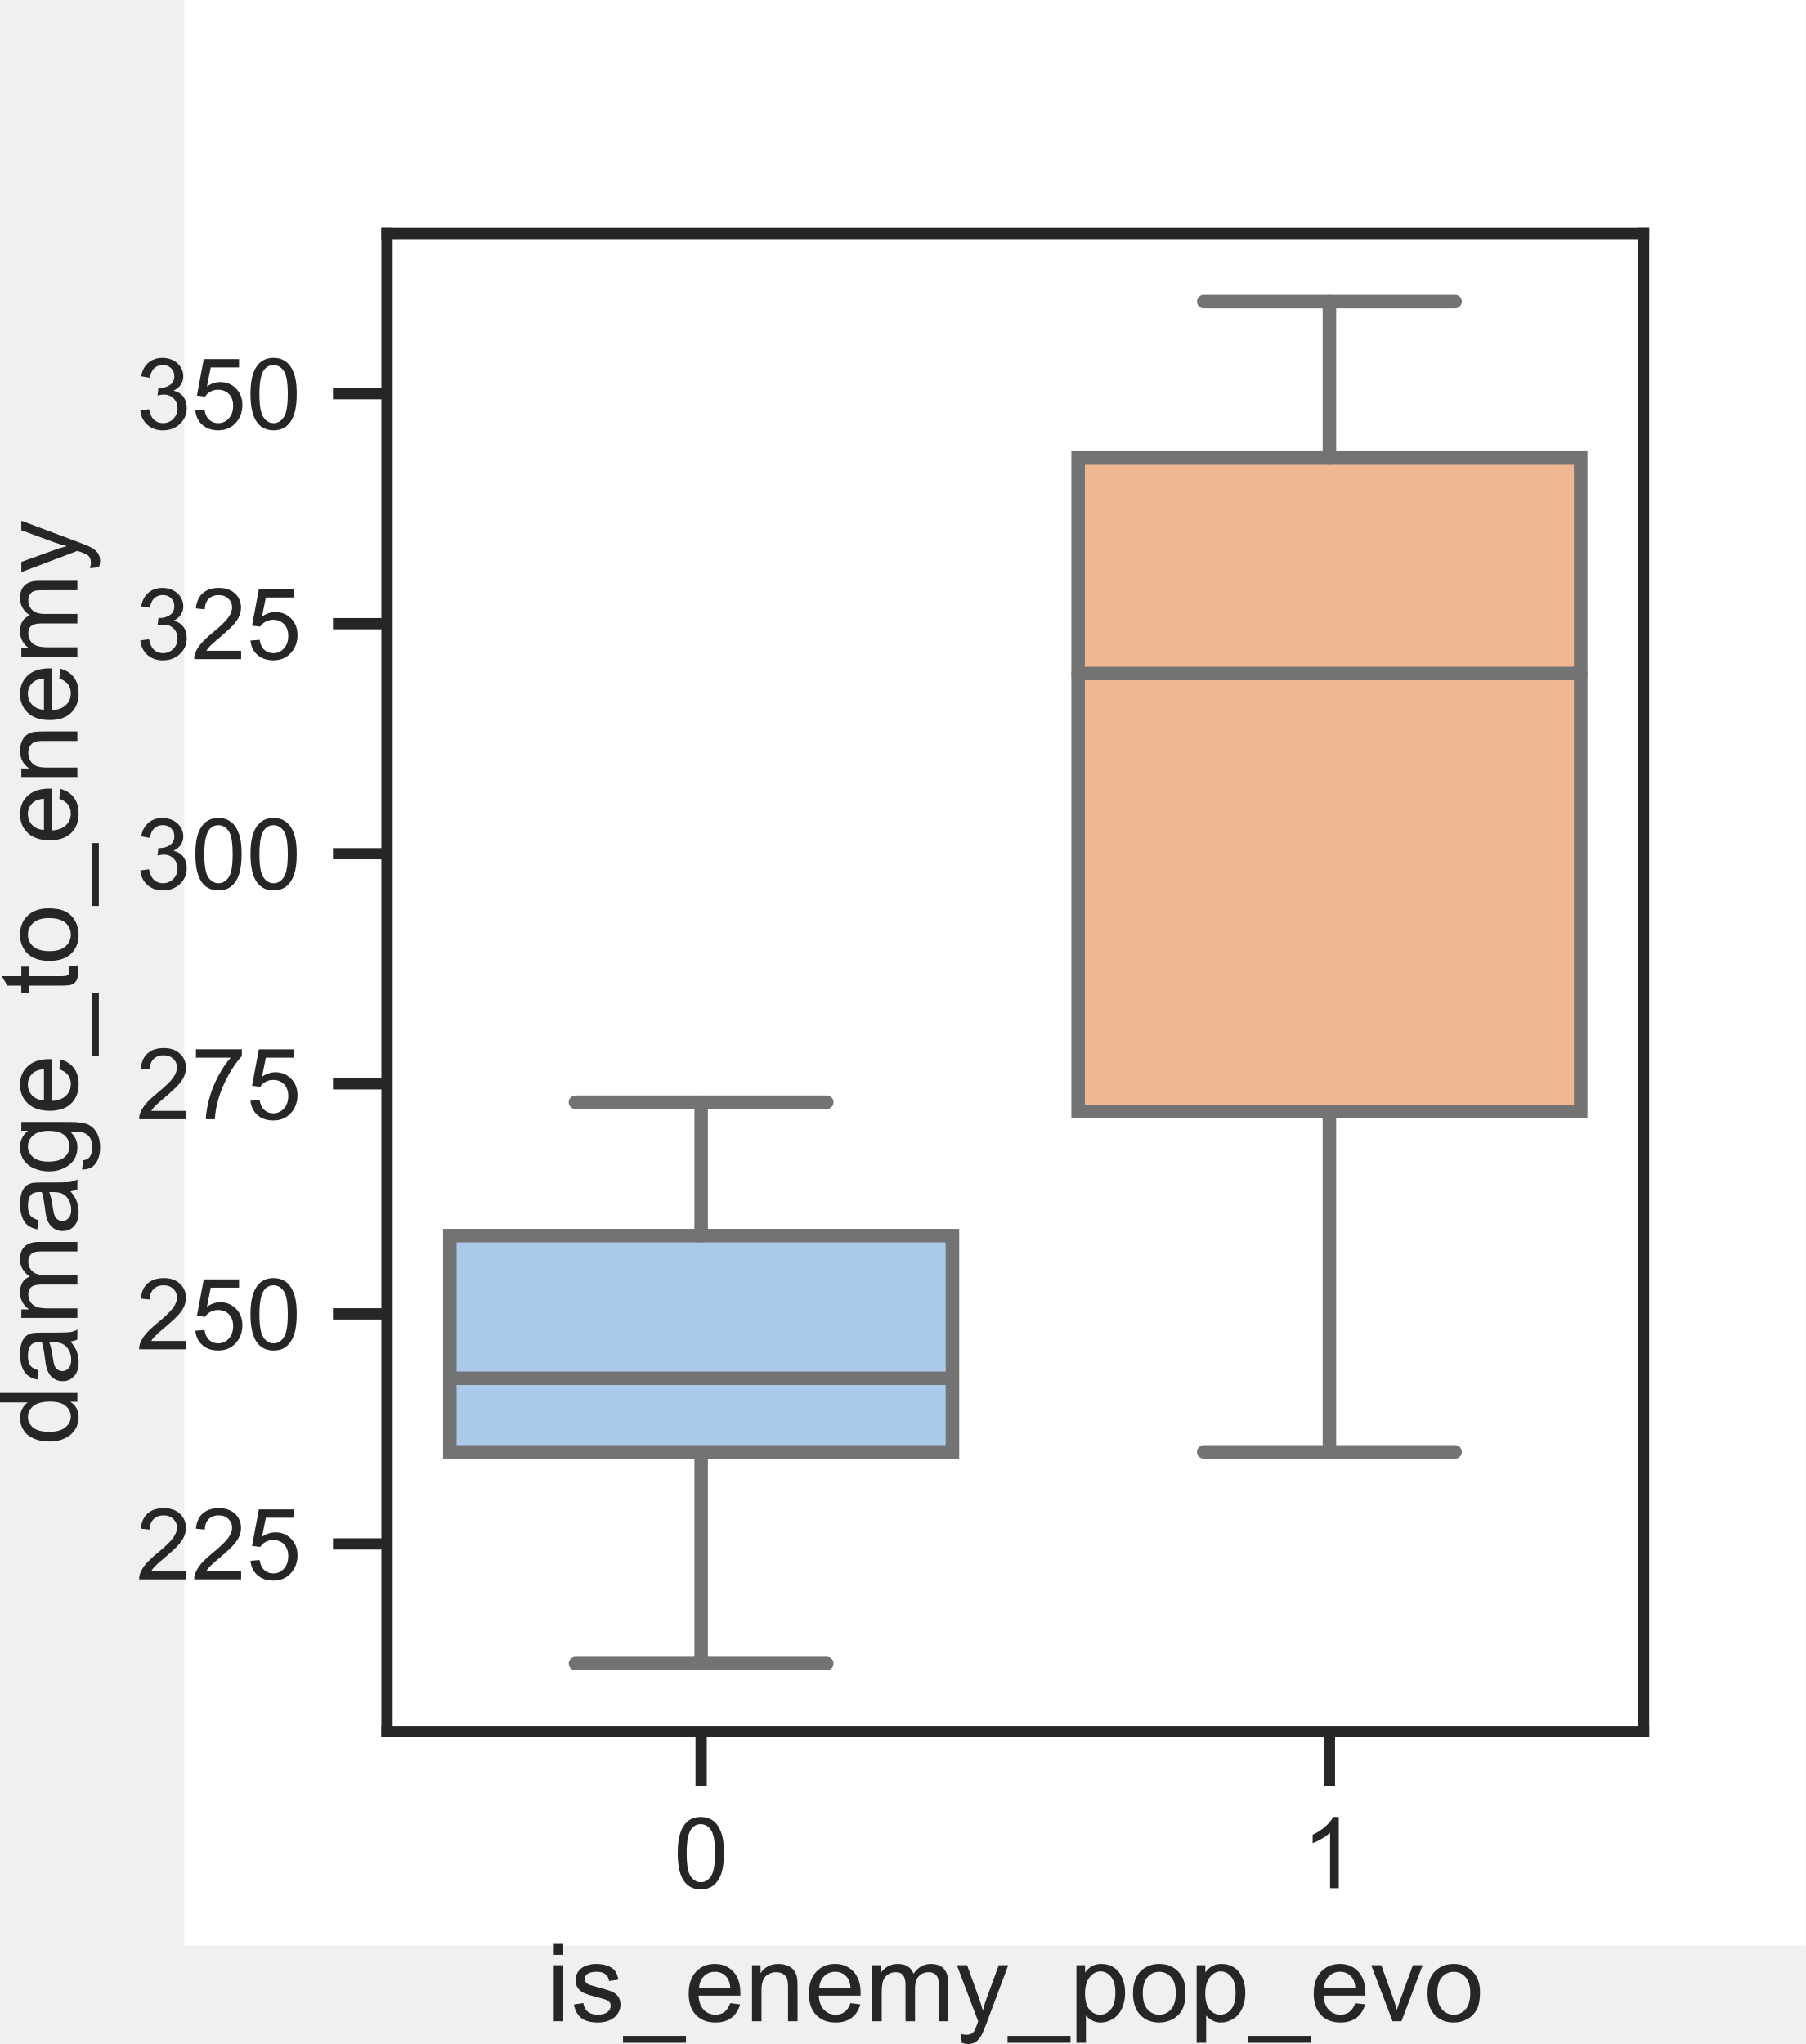
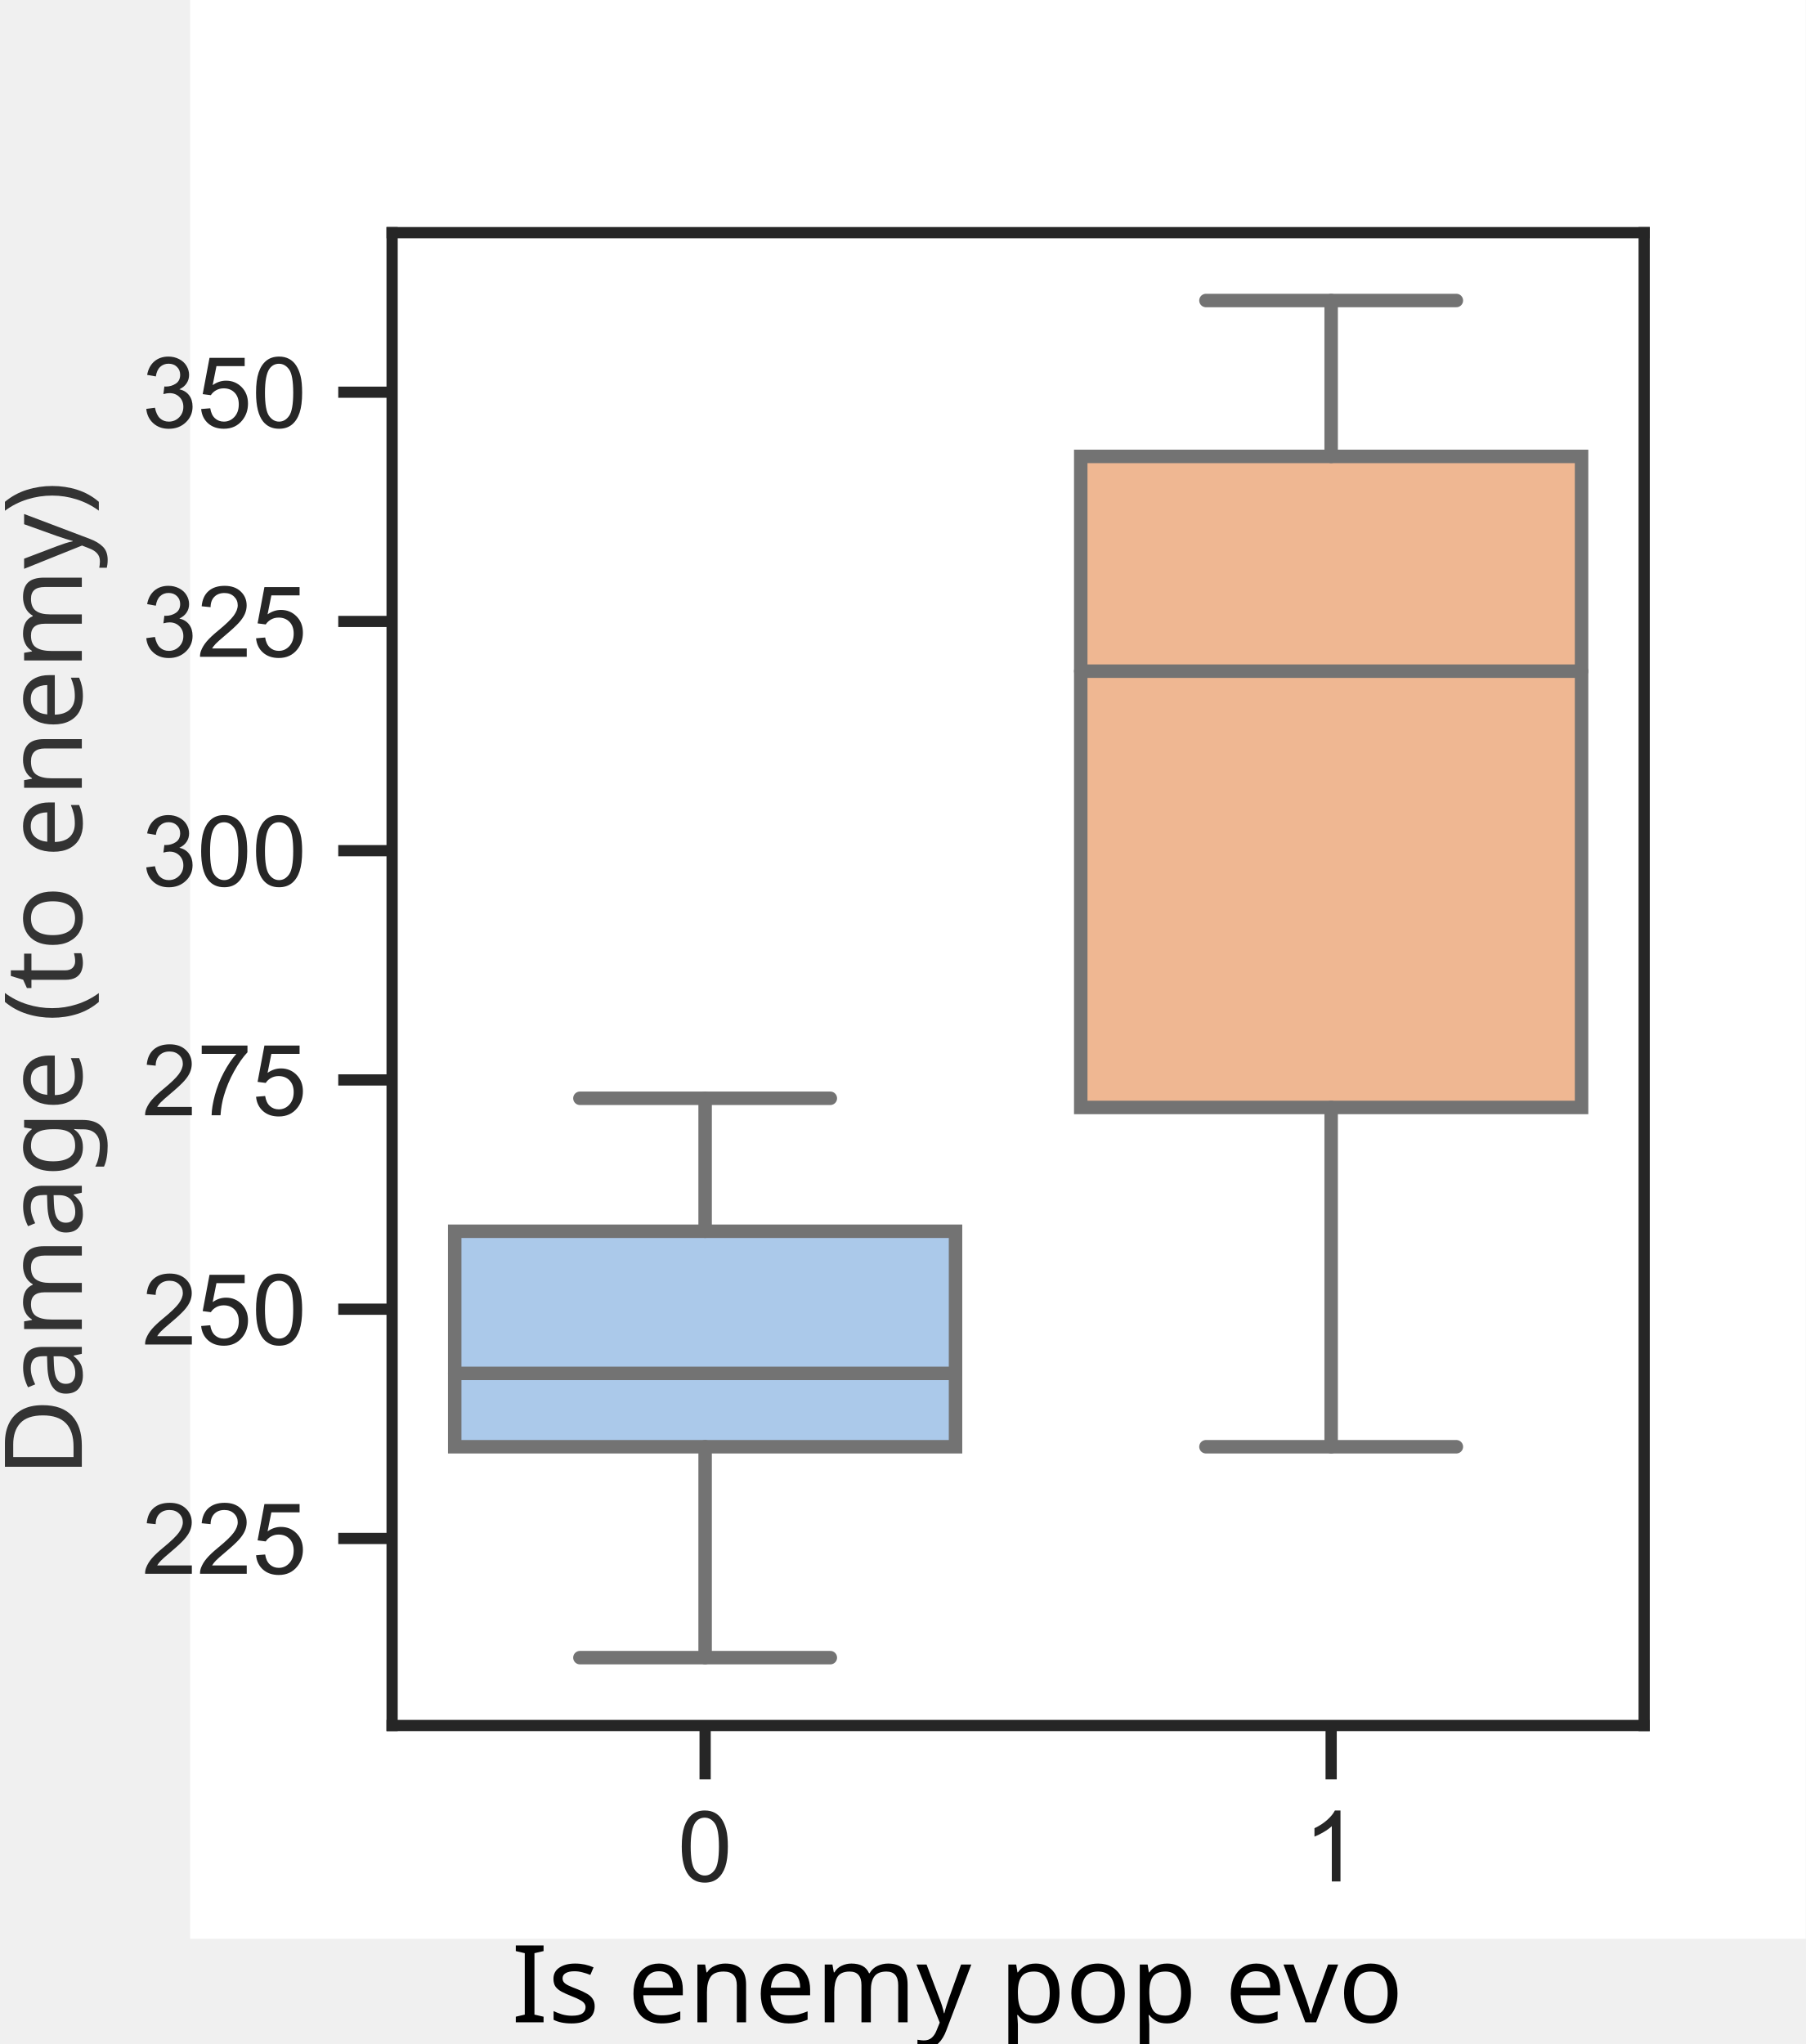
- <svg xmlns="http://www.w3.org/2000/svg" xmlns:xlink="http://www.w3.org/1999/xlink" height="226.915pt" version="1.1" viewBox="0 0 200.466 226.915" width="200.466pt" id="svg293">
+ <svg xmlns="http://www.w3.org/2000/svg" xmlns:xlink="http://www.w3.org/1999/xlink" height="227.724pt" version="1.1" viewBox="0 0 201.187 227.724" width="201.187pt" id="svg293">
  <defs id="defs6">
    <style type="text/css" id="style4">*{stroke-linecap:butt;stroke-linejoin:round;}</style>
  </defs>
-   <g id="figure_1" transform="translate(20.46609)">
+   <g id="figure_1" transform="translate(21.18677)">
    <g id="patch_1">
      <path d="M 0,216 H 180 V 0 H 0 Z" style="fill:#ffffff" id="path8" />
    </g>
    <g id="axes_1">
      <g id="patch_2">
        <path d="M 22.5,192.24 H 162 V 25.92 H 22.5 Z" style="fill:#ffffff" id="path11" />
      </g>
      <g id="matplotlib.axis_1">
        <g id="xtick_1">
          <g id="line2d_1">
            <defs id="defs15">
              <path d="M 0,0 V 6" id="mb8ea4131b3" style="stroke:#262626;stroke-width:1.25" />
            </defs>
            <g id="g19">
              <use style="fill:#262626;stroke:#262626;stroke-width:1.25" x="57.375" xlink:href="#mb8ea4131b3" y="192.24" id="use17" width="100%" height="100%" />
            </g>
          </g>
          <g id="text_1">
            <g style="fill:#262626" transform="matrix(0.11,0,0,-0.11,54.31648,209.6136)" id="g27">
              <defs id="defs23">
                <path d="m 4.156,35.297 q 0,12.703 2.609,20.438 2.609,7.75 7.75,11.938 5.156,4.203 12.969,4.203 5.766,0 10.109,-2.328 4.344,-2.312 7.172,-6.688 Q 47.609,58.5 49.219,52.219 q 1.609,-6.266 1.609,-16.922 0,-12.594 -2.594,-20.328 Q 45.656,7.234 40.5,3 35.359,-1.219 27.484,-1.219 q -10.344,0 -16.25,7.422 -7.078,8.938 -7.078,29.094 z m 9.031,0 q 0,-17.625 4.125,-23.469 Q 21.438,6 27.484,6 q 6.062,0 10.188,5.859 4.125,5.859 4.125,23.438 0,17.688 -4.125,23.484 -4.125,5.812 -10.281,5.812 -6.047,0 -9.672,-5.125 Q 13.188,52.938 13.188,35.297 Z" id="ArialMT-48" />
              </defs>
              <use xlink:href="#ArialMT-48" id="use25" x="0" y="0" width="100%" height="100%" />
            </g>
          </g>
        </g>
        <g id="xtick_2">
          <g id="line2d_2">
            <g id="g33">
              <use style="fill:#262626;stroke:#262626;stroke-width:1.25" x="127.125" xlink:href="#mb8ea4131b3" y="192.24" id="use31" width="100%" height="100%" />
            </g>
          </g>
          <g id="text_2">
            <g style="fill:#262626" transform="matrix(0.11,0,0,-0.11,124.0665,209.6136)" id="g41">
              <defs id="defs37">
                <path d="m 37.25,0 h -8.781 v 56 q -3.172,-3.016 -8.328,-6.047 -5.156,-3.031 -9.25,-4.547 v 8.5 q 7.375,3.469 12.891,8.391 5.516,4.938 7.812,9.578 H 37.25 Z" id="ArialMT-49" />
              </defs>
              <use xlink:href="#ArialMT-49" id="use39" x="0" y="0" width="100%" height="100%" />
            </g>
          </g>
        </g>
-         <g id="text_3">
-           <g style="fill:#262626" transform="matrix(0.12,0,0,-0.12,40.21688,224.3892)" id="g89">
-             <defs id="defs55">
-               <path d="M 6.641,61.469 V 71.578 H 15.438 V 61.469 Z M 6.641,0 V 51.859 H 15.438 V 0 Z" id="ArialMT-105" />
-               <path d="m 3.078,15.484 8.688,1.359 Q 12.5,11.625 15.844,8.844 19.188,6.062 25.203,6.062 q 6.047,0 8.969,2.453 2.938,2.469 2.938,5.797 0,2.969 -2.594,4.688 Q 32.719,20.172 25.531,21.969 15.875,24.422 12.141,26.203 8.406,27.984 6.469,31.125 q -1.922,3.156 -1.922,6.969 0,3.453 1.578,6.406 1.594,2.969 4.328,4.922 2.047,1.5 5.578,2.547 3.547,1.062 7.609,1.062 6.094,0 10.703,-1.766 4.625,-1.75 6.812,-4.766 2.203,-3 3.031,-8.016 L 35.594,37.312 q -0.578,4 -3.391,6.234 -2.812,2.25 -7.938,2.25 -6.047,0 -8.641,-2 -2.594,-2 -2.594,-4.688 0,-1.703 1.078,-3.078 1.078,-1.406 3.375,-2.344 1.312,-0.484 7.766,-2.234 9.328,-2.5 13,-4.094 3.688,-1.578 5.781,-4.609 2.109,-3.016 2.109,-7.516 0,-4.391 -2.562,-8.281 -2.562,-3.875 -7.406,-6 -4.828,-2.125 -10.922,-2.125 -10.109,0 -15.406,4.203 -5.297,4.203 -6.766,12.453 z" id="ArialMT-115" />
-               <path d="m -1.516,-19.875 v 6.344 h 58.25 V -19.875 Z" id="ArialMT-95" />
-               <path d="m 42.094,16.703 9.078,-1.125 Q 49.031,7.625 43.219,3.219 37.406,-1.172 28.375,-1.172 q -11.375,0 -18.047,7 -6.672,7.016 -6.672,19.656 0,13.094 6.734,20.312 6.75,7.234 17.484,7.234 10.406,0 17,-7.078 6.594,-7.078 6.594,-19.922 0,-0.781 -0.047,-2.344 H 12.75 q 0.484,-8.547 4.828,-13.094 4.344,-4.531 10.844,-4.531 4.828,0 8.25,2.531 3.422,2.547 5.422,8.109 z M 13.234,30.906 H 42.188 q -0.578,6.547 -3.312,9.812 -4.203,5.078 -10.891,5.078 -6.062,0 -10.188,-4.047 -4.125,-4.047 -4.562,-10.844 z" id="ArialMT-101" />
-               <path d="M 6.594,0 V 51.859 H 14.5 v -7.375 q 5.719,8.547 16.5,8.547 4.688,0 8.625,-1.688 3.938,-1.688 5.891,-4.422 Q 47.469,44.188 48.25,40.438 48.734,37.984 48.734,31.891 V 0 H 39.938 v 31.547 q 0,5.375 -1.031,8.031 -1.016,2.656 -3.625,4.234 -2.609,1.594 -6.125,1.594 -5.625,0 -9.703,-3.562 Q 15.375,38.281 15.375,28.328 V 0 Z" id="ArialMT-110" />
-               <path d="m 6.594,0 v 51.859 h 7.859 v -7.281 q 2.438,3.812 6.484,6.125 4.062,2.328 9.234,2.328 5.766,0 9.453,-2.391 3.688,-2.391 5.203,-6.688 6.156,9.078 16.016,9.078 7.719,0 11.859,-4.281 4.156,-4.266 4.156,-13.156 V 0 h -8.75 v 32.672 q 0,5.266 -0.859,7.578 -0.844,2.328 -3.094,3.734 -2.234,1.422 -5.266,1.422 -5.469,0 -9.094,-3.641 Q 46.188,38.141 46.188,30.125 V 0 h -8.781 v 33.688 q 0,5.859 -2.156,8.781 -2.141,2.938 -7.031,2.938 -3.703,0 -6.859,-1.953 Q 18.219,41.5 16.797,37.734 15.375,33.984 15.375,26.906 V 0 Z" id="ArialMT-109" />
-               <path d="m 6.203,-19.969 -0.984,8.25 Q 8.109,-12.5 10.25,-12.5 q 2.938,0 4.688,0.984 1.766,0.969 2.891,2.719 0.828,1.328 2.688,6.547 0.234,0.734 0.781,2.156 l -19.688,51.953 h 9.469 L 21.875,21.828 Q 23.969,16.109 25.641,9.812 27.156,15.875 29.25,21.625 L 40.328,51.859 H 49.125 L 29.391,-0.875 Q 26.219,-9.422 24.469,-12.641 22.125,-17 19.094,-19.016 q -3.031,-2.031 -7.234,-2.031 -2.531,0 -5.656,1.078 z" id="ArialMT-121" />
-               <path d="m 6.594,-19.875 v 71.734 h 8 V 45.125 Q 17.438,49.078 21,51.047 q 3.562,1.984 8.641,1.984 6.641,0 11.719,-3.422 5.078,-3.422 7.656,-9.656 2.594,-6.219 2.594,-13.641 0,-7.953 -2.859,-14.328 Q 45.906,5.609 40.453,2.219 35.016,-1.172 29,-1.172 q -4.391,0 -7.891,1.859 Q 17.625,2.547 15.375,5.375 v -25.25 z m 7.953,45.516 q 0,-10.016 4.047,-14.797 4.062,-4.781 9.828,-4.781 5.859,0 10.031,4.953 Q 42.625,15.969 42.625,26.375 q 0,9.906 -4.078,14.828 -4.078,4.938 -9.734,4.938 -5.625,0 -9.953,-5.25 -4.312,-5.25 -4.312,-15.25 z" id="ArialMT-112" />
-               <path d="m 3.328,25.922 q 0,14.406 8,21.344 6.688,5.766 16.312,5.766 10.688,0 17.469,-7.016 6.797,-7 6.797,-19.359 0,-10 -3,-15.75 -3,-5.734 -8.75,-8.906 Q 34.422,-1.172 27.641,-1.172 16.75,-1.172 10.031,5.812 3.328,12.797 3.328,25.922 Z m 9.031,0 q 0,-9.953 4.344,-14.906 4.344,-4.953 10.938,-4.953 6.547,0 10.891,4.969 4.344,4.984 4.344,15.188 0,9.625 -4.375,14.578 Q 34.125,45.75 27.641,45.75 q -6.594,0 -10.938,-4.938 -4.344,-4.922 -4.344,-14.891 z" id="ArialMT-111" />
-               <path d="M 21,0 1.266,51.859 h 9.281 L 21.688,20.797 q 1.797,-5.031 3.312,-10.438 1.172,4.094 3.266,9.859 l 11.531,31.641 h 9.031 L 29.203,0 Z" id="ArialMT-118" />
-             </defs>
-             <use xlink:href="#ArialMT-105" id="use57" x="0" y="0" width="100%" height="100%" />
-             <use x="22.217" xlink:href="#ArialMT-115" id="use59" y="0" width="100%" height="100%" />
-             <use x="72.217" xlink:href="#ArialMT-95" id="use61" y="0" width="100%" height="100%" />
-             <use x="127.832" xlink:href="#ArialMT-101" id="use63" y="0" width="100%" height="100%" />
-             <use x="183.447" xlink:href="#ArialMT-110" id="use65" y="0" width="100%" height="100%" />
-             <use x="239.062" xlink:href="#ArialMT-101" id="use67" y="0" width="100%" height="100%" />
-             <use x="294.678" xlink:href="#ArialMT-109" id="use69" y="0" width="100%" height="100%" />
-             <use x="377.979" xlink:href="#ArialMT-121" id="use71" y="0" width="100%" height="100%" />
-             <use x="427.979" xlink:href="#ArialMT-95" id="use73" y="0" width="100%" height="100%" />
-             <use x="483.594" xlink:href="#ArialMT-112" id="use75" y="0" width="100%" height="100%" />
-             <use x="539.209" xlink:href="#ArialMT-111" id="use77" y="0" width="100%" height="100%" />
-             <use x="594.824" xlink:href="#ArialMT-112" id="use79" y="0" width="100%" height="100%" />
-             <use x="650.439" xlink:href="#ArialMT-95" id="use81" y="0" width="100%" height="100%" />
-             <use x="706.055" xlink:href="#ArialMT-101" id="use83" y="0" width="100%" height="100%" />
-             <use x="761.67" xlink:href="#ArialMT-118" id="use85" y="0" width="100%" height="100%" />
-             <use x="811.67" xlink:href="#ArialMT-111" id="use87" y="0" width="100%" height="100%" />
-           </g>
-         </g>
+         <text xml:space="preserve" style="font-style:normal;font-weight:normal;font-size:12px;line-height:1.25;font-family:sans-serif;fill:#000000;fill-opacity:1;stroke:none;stroke-width:0.75" x="35.796" y="225.309" id="text8783">
+           <tspan id="tspan8781" x="35.796" y="225.309" style="font-size:12px;stroke-width:0.75">Is enemy pop evo</tspan>
+         </text>
      </g>
      <g id="matplotlib.axis_2">
        <g id="ytick_1">
          <g id="line2d_3">
            <defs id="defs94">
              <path d="M 0,0 H -6" id="m41379be8ca" style="stroke:#262626;stroke-width:1.25" />
            </defs>
            <g id="g98">
              <use style="fill:#262626;stroke:#262626;stroke-width:1.25" x="22.5" xlink:href="#m41379be8ca" y="171.399" id="use96" width="100%" height="100%" />
            </g>
          </g>
          <g id="text_4">
            <g style="fill:#262626" transform="matrix(0.11,0,0,-0.11,-5.351094,175.3357)" id="g111">
              <defs id="defs103">
                <path d="M 50.344,8.453 V 0 H 3.031 Q 2.938,3.172 4.047,6.109 5.859,10.938 9.828,15.625 13.812,20.312 21.344,26.469 q 11.672,9.562 15.766,15.156 4.109,5.594 4.109,10.578 0,5.219 -3.75,8.797 -3.734,3.594 -9.734,3.594 -6.344,0 -10.156,-3.812 Q 13.766,56.984 13.719,50.25 L 4.688,51.172 q 0.922,10.109 6.969,15.406 6.062,5.297 16.281,5.297 10.297,0 16.297,-5.719 Q 50.25,60.453 50.25,52 50.25,47.703 48.484,43.547 46.734,39.406 42.656,34.812 38.578,30.219 29.109,22.219 21.188,15.578 18.938,13.203 q -2.234,-2.359 -3.703,-4.75 z" id="ArialMT-50" />
                <path d="M 4.156,18.75 13.375,19.531 Q 14.406,12.797 18.141,9.391 21.875,6 27.156,6 33.5,6 37.891,10.781 42.281,15.578 42.281,23.484 42.281,31 38.062,35.344 33.844,39.703 27,39.703 q -4.25,0 -7.672,-1.938 -3.406,-1.922 -5.359,-5 l -8.25,1.078 6.922,36.766 H 48.25 v -8.406 H 19.672 L 15.828,42.969 q 6.438,4.5 13.516,4.5 9.375,0 15.812,-6.5 6.453,-6.5 6.453,-16.703 0,-9.719 -5.656,-16.797 -6.891,-8.688 -18.797,-8.688 -9.766,0 -15.953,5.469 Q 5.031,9.719 4.156,18.75 Z" id="ArialMT-53" />
              </defs>
              <use xlink:href="#ArialMT-50" id="use105" x="0" y="0" width="100%" height="100%" />
              <use x="55.615" xlink:href="#ArialMT-50" id="use107" y="0" width="100%" height="100%" />
              <use x="111.23" xlink:href="#ArialMT-53" id="use109" y="0" width="100%" height="100%" />
            </g>
          </g>
        </g>
        <g id="ytick_2">
          <g id="line2d_4">
            <g id="g117">
              <use style="fill:#262626;stroke:#262626;stroke-width:1.25" x="22.5" xlink:href="#m41379be8ca" y="145.858" id="use115" width="100%" height="100%" />
            </g>
          </g>
          <g id="text_5">
            <g style="fill:#262626" transform="matrix(0.11,0,0,-0.11,-5.351094,149.7952)" id="g126">
              <use xlink:href="#ArialMT-50" id="use120" x="0" y="0" width="100%" height="100%" />
              <use x="55.615" xlink:href="#ArialMT-53" id="use122" y="0" width="100%" height="100%" />
              <use x="111.23" xlink:href="#ArialMT-48" id="use124" y="0" width="100%" height="100%" />
            </g>
          </g>
        </g>
        <g id="ytick_3">
          <g id="line2d_5">
            <g id="g132">
              <use style="fill:#262626;stroke:#262626;stroke-width:1.25" x="22.5" xlink:href="#m41379be8ca" y="120.318" id="use130" width="100%" height="100%" />
            </g>
          </g>
          <g id="text_6">
            <g style="fill:#262626" transform="matrix(0.11,0,0,-0.11,-5.351094,124.2546)" id="g144">
              <defs id="defs136">
                <path d="m 4.734,62.203 v 8.453 h 46.344 V 63.812 Q 44.234,56.547 37.516,44.484 30.812,32.422 27.156,19.672 24.516,10.688 23.781,0 H 14.75 q 0.141,8.453 3.312,20.406 3.172,11.969 9.109,23.078 5.938,11.109 12.625,18.719 z" id="ArialMT-55" />
              </defs>
              <use xlink:href="#ArialMT-50" id="use138" x="0" y="0" width="100%" height="100%" />
              <use x="55.615" xlink:href="#ArialMT-55" id="use140" y="0" width="100%" height="100%" />
              <use x="111.23" xlink:href="#ArialMT-53" id="use142" y="0" width="100%" height="100%" />
            </g>
          </g>
        </g>
        <g id="ytick_4">
          <g id="line2d_6">
            <g id="g150">
              <use style="fill:#262626;stroke:#262626;stroke-width:1.25" x="22.5" xlink:href="#m41379be8ca" y="94.777" id="use148" width="100%" height="100%" />
            </g>
          </g>
          <g id="text_7">
            <g style="fill:#262626" transform="matrix(0.11,0,0,-0.11,-5.351094,98.71409)" id="g162">
              <defs id="defs154">
                <path d="m 4.203,18.891 8.781,1.172 Q 14.5,12.594 18.141,9.297 21.781,6 27,6 33.203,6 37.469,10.297 41.75,14.594 41.75,20.953 q 0,6.047 -3.953,9.969 -3.953,3.938 -10.062,3.938 -2.484,0 -6.203,-0.969 l 0.984,7.719 Q 23.391,41.5 23.922,41.5 q 5.625,0 10.109,2.922 4.5,2.938 4.5,9.047 0,4.828 -3.281,8 -3.266,3.188 -8.438,3.188 -5.125,0 -8.547,-3.234 -3.422,-3.219 -4.391,-9.656 l -8.797,1.562 q 1.609,8.828 7.312,13.688 5.719,4.859 14.219,4.859 5.859,0 10.781,-2.516 4.938,-2.516 7.547,-6.859 2.625,-4.344 2.625,-9.234 0,-4.625 -2.5,-8.438 -2.484,-3.812 -7.359,-6.062 6.344,-1.453 9.859,-6.078 3.516,-4.609 3.516,-11.547 0,-9.375 -6.844,-15.891 -6.828,-6.516 -17.281,-6.516 -9.422,0 -15.656,5.609 -6.219,5.625 -7.094,14.547 z" id="ArialMT-51" />
              </defs>
              <use xlink:href="#ArialMT-51" id="use156" x="0" y="0" width="100%" height="100%" />
              <use x="55.615" xlink:href="#ArialMT-48" id="use158" y="0" width="100%" height="100%" />
              <use x="111.23" xlink:href="#ArialMT-48" id="use160" y="0" width="100%" height="100%" />
            </g>
          </g>
        </g>
        <g id="ytick_5">
          <g id="line2d_7">
            <g id="g168">
              <use style="fill:#262626;stroke:#262626;stroke-width:1.25" x="22.5" xlink:href="#m41379be8ca" y="69.237" id="use166" width="100%" height="100%" />
            </g>
          </g>
          <g id="text_8">
            <g style="fill:#262626" transform="matrix(0.11,0,0,-0.11,-5.351094,73.17355)" id="g177">
              <use xlink:href="#ArialMT-51" id="use171" x="0" y="0" width="100%" height="100%" />
              <use x="55.615" xlink:href="#ArialMT-50" id="use173" y="0" width="100%" height="100%" />
              <use x="111.23" xlink:href="#ArialMT-53" id="use175" y="0" width="100%" height="100%" />
            </g>
          </g>
        </g>
        <g id="ytick_6">
          <g id="line2d_8">
            <g id="g183">
              <use style="fill:#262626;stroke:#262626;stroke-width:1.25" x="22.5" xlink:href="#m41379be8ca" y="43.696" id="use181" width="100%" height="100%" />
            </g>
          </g>
          <g id="text_9">
            <g style="fill:#262626" transform="matrix(0.11,0,0,-0.11,-5.351094,47.63301)" id="g192">
              <use xlink:href="#ArialMT-51" id="use186" x="0" y="0" width="100%" height="100%" />
              <use x="55.615" xlink:href="#ArialMT-53" id="use188" y="0" width="100%" height="100%" />
              <use x="111.23" xlink:href="#ArialMT-48" id="use190" y="0" width="100%" height="100%" />
            </g>
          </g>
        </g>
-         <g id="text_10">
-           <g style="fill:#262626" transform="matrix(0,-0.12,-0.12,0,-11.87672,160.4447)" id="g232">
+         <g id="text_10" style="fill:#333333">
+           <g style="fill:#333333" transform="matrix(0,-0.12,-0.12,0,-11.87672,160.4447)" id="g232">
            <defs id="defs200">
              <path d="m 40.234,0 v 6.547 q -4.938,-7.719 -14.5,-7.719 -6.203,0 -11.406,3.422 -5.203,3.422 -8.062,9.547 -2.844,6.125 -2.844,14.078 0,7.766 2.578,14.094 2.594,6.328 7.766,9.688 5.188,3.375 11.578,3.375 4.688,0 8.344,-1.984 3.672,-1.969 5.969,-5.141 v 25.672 h 8.734 V 0 Z m -27.781,25.875 q 0,-9.953 4.188,-14.891 Q 20.844,6.062 26.562,6.062 q 5.766,0 9.781,4.703 4.031,4.719 4.031,14.375 0,10.656 -4.109,15.625 Q 32.172,45.75 26.172,45.75 20.312,45.75 16.375,40.969 12.453,36.188 12.453,25.875 Z" id="ArialMT-100" />
              <path d="M 40.438,6.391 Q 35.547,2.25 31.031,0.531 q -4.516,-1.703 -9.688,-1.703 -8.547,0 -13.141,4.172 -4.594,4.172 -4.594,10.672 0,3.812 1.734,6.953 1.734,3.156 4.547,5.062 2.812,1.906 6.328,2.875 2.578,0.688 7.812,1.328 10.641,1.266 15.672,3.016 0.047,1.812 0.047,2.297 0,5.375 -2.5,7.578 -3.359,2.969 -10,2.969 -6.203,0 -9.156,-2.172 -2.953,-2.172 -4.375,-7.688 L 5.125,37.062 q 1.172,5.516 3.859,8.906 2.688,3.391 7.766,5.219 5.078,1.844 11.766,1.844 6.641,0 10.781,-1.562 4.156,-1.562 6.109,-3.938 1.953,-2.359 2.734,-5.984 0.438,-2.234 0.438,-8.094 v -11.719 q 0,-12.266 0.562,-15.516 Q 49.703,2.984 51.375,0 h -9.188 q -1.359,2.734 -1.75,6.391 z M 39.703,26.031 Q 34.906,24.078 25.344,22.703 19.922,21.922 17.672,20.938 15.438,19.969 14.203,18.094 q -1.219,-1.875 -1.219,-4.172 0,-3.516 2.656,-5.859 2.672,-2.344 7.797,-2.344 5.078,0 9.031,2.219 3.953,2.219 5.812,6.078 1.422,2.984 1.422,8.781 z" id="ArialMT-97" />
              <path d="M 4.984,-4.297 13.531,-5.562 q 0.531,-3.953 2.969,-5.766 3.281,-2.438 8.938,-2.438 6.109,0 9.422,2.438 3.328,2.438 4.5,6.828 0.688,2.688 0.625,11.281 Q 34.234,0 25.641,0 14.938,0 9.078,7.719 q -5.859,7.719 -5.859,18.5 0,7.422 2.688,13.688 2.688,6.281 7.781,9.703 5.109,3.422 12,3.422 9.172,0 15.141,-7.422 v 6.25 h 8.094 V 7.031 q 0,-12.109 -2.469,-17.156 -2.453,-5.062 -7.812,-7.984 -5.344,-2.938 -13.156,-2.938 -9.266,0 -14.984,4.172 -5.719,4.172 -5.516,12.578 z M 12.25,26.859 q 0,-10.203 4.047,-14.891 4.062,-4.688 10.172,-4.688 6.047,0 10.141,4.656 4.109,4.672 4.109,14.625 0,9.516 -4.219,14.344 Q 32.281,45.75 26.312,45.75 q -5.859,0 -9.969,-4.766 -4.094,-4.75 -4.094,-14.125 z" id="ArialMT-103" />
              <path d="M 25.781,7.859 27.047,0.094 Q 23.344,-0.688 20.406,-0.688 15.625,-0.688 12.984,0.828 10.359,2.344 9.281,4.812 8.203,7.281 8.203,15.188 v 29.828 h -6.438 v 6.844 h 6.438 v 12.844 L 16.938,69.969 V 51.859 h 8.844 v -6.844 H 16.938 v -30.312 q 0,-3.766 0.469,-4.844 0.469,-1.062 1.516,-1.703 1.047,-0.641 3,-0.641 1.469,0 3.859,0.344 z" id="ArialMT-116" />
            </defs>
-             <use xlink:href="#ArialMT-100" id="use202" x="0" y="0" width="100%" height="100%" />
-             <use x="55.615" xlink:href="#ArialMT-97" id="use204" y="0" width="100%" height="100%" />
-             <use x="111.23" xlink:href="#ArialMT-109" id="use206" y="0" width="100%" height="100%" />
-             <use x="194.531" xlink:href="#ArialMT-97" id="use208" y="0" width="100%" height="100%" />
-             <use x="250.146" xlink:href="#ArialMT-103" id="use210" y="0" width="100%" height="100%" />
-             <use x="305.762" xlink:href="#ArialMT-101" id="use212" y="0" width="100%" height="100%" />
-             <use x="361.377" xlink:href="#ArialMT-95" id="use214" y="0" width="100%" height="100%" />
-             <use x="416.992" xlink:href="#ArialMT-116" id="use216" y="0" width="100%" height="100%" />
-             <use x="444.775" xlink:href="#ArialMT-111" id="use218" y="0" width="100%" height="100%" />
-             <use x="500.391" xlink:href="#ArialMT-95" id="use220" y="0" width="100%" height="100%" />
-             <use x="556.006" xlink:href="#ArialMT-101" id="use222" y="0" width="100%" height="100%" />
-             <use x="611.621" xlink:href="#ArialMT-110" id="use224" y="0" width="100%" height="100%" />
-             <use x="667.236" xlink:href="#ArialMT-101" id="use226" y="0" width="100%" height="100%" />
-             <use x="722.852" xlink:href="#ArialMT-109" id="use228" y="0" width="100%" height="100%" />
-             <use x="806.152" xlink:href="#ArialMT-121" id="use230" y="0" width="100%" height="100%" />
+             <text xml:space="preserve" style="font-style:normal;font-weight:normal;font-size:100px;line-height:1.25;font-family:sans-serif;fill:#333333;fill-opacity:1;stroke:none;stroke-width:2.049" x="-34.458" y="-1.607" id="text1023" transform="scale(1,-1)">
+               <tspan id="tspan1021" x="-34.458" y="-1.607" style="font-size:100px;fill:#333333;stroke-width:2.049">Damage (to enemy)</tspan>
+             </text>
          </g>
        </g>
      </g>
      <g id="patch_3">
        <path clip-path="url(#p6fae07dc83)" d="m 29.475,161.183 h 55.8 v -24.008 h -55.8 z" style="fill:#abc9ea;stroke:#737373;stroke-width:1.5;stroke-linejoin:miter" id="path236" />
      </g>
      <g id="patch_4">
        <path clip-path="url(#p6fae07dc83)" d="m 99.225,123.383 h 55.8 V 50.848 h -55.8 z" style="fill:#efb792;stroke:#737373;stroke-width:1.5;stroke-linejoin:miter" id="path239" />
      </g>
      <g id="line2d_9">
        <path clip-path="url(#p6fae07dc83)" d="M 57.375,161.183 V 184.68" style="fill:none;stroke:#737373;stroke-width:1.5;stroke-linecap:round" id="path242" />
      </g>
      <g id="line2d_10">
        <path clip-path="url(#p6fae07dc83)" d="M 57.375,137.175 V 122.361" style="fill:none;stroke:#737373;stroke-width:1.5;stroke-linecap:round" id="path245" />
      </g>
      <g id="line2d_11">
        <path clip-path="url(#p6fae07dc83)" d="m 43.425,184.68 h 27.9" style="fill:none;stroke:#737373;stroke-width:1.5;stroke-linecap:round" id="path248" />
      </g>
      <g id="line2d_12">
        <path clip-path="url(#p6fae07dc83)" d="m 43.425,122.361 h 27.9" style="fill:none;stroke:#737373;stroke-width:1.5;stroke-linecap:round" id="path251" />
      </g>
      <g id="line2d_13" />
      <g id="line2d_14">
        <path clip-path="url(#p6fae07dc83)" d="m 127.125,123.383 v 37.8" style="fill:none;stroke:#737373;stroke-width:1.5;stroke-linecap:round" id="path255" />
      </g>
      <g id="line2d_15">
        <path clip-path="url(#p6fae07dc83)" d="M 127.125,50.848 V 33.48" style="fill:none;stroke:#737373;stroke-width:1.5;stroke-linecap:round" id="path258" />
      </g>
      <g id="line2d_16">
        <path clip-path="url(#p6fae07dc83)" d="m 113.175,161.183 h 27.9" style="fill:none;stroke:#737373;stroke-width:1.5;stroke-linecap:round" id="path261" />
      </g>
      <g id="line2d_17">
        <path clip-path="url(#p6fae07dc83)" d="m 113.175,33.48 h 27.9" style="fill:none;stroke:#737373;stroke-width:1.5;stroke-linecap:round" id="path264" />
      </g>
      <g id="line2d_18" />
      <g id="line2d_19">
        <path clip-path="url(#p6fae07dc83)" d="m 29.475,153.01 h 55.8" style="fill:none;stroke:#737373;stroke-width:1.5;stroke-linecap:round" id="path268" />
      </g>
      <g id="line2d_20" transform="translate(0,-43.5)">
        <path clip-path="url(#p6fae07dc83)" d="m 99.225,118.275 h 55.8" style="fill:none;stroke:#737373;stroke-width:1.5;stroke-linecap:round" id="path271" />
      </g>
      <g id="patch_5">
        <path d="M 22.5,192.24 V 25.92" style="fill:none;stroke:#262626;stroke-width:1.25;stroke-linecap:square;stroke-linejoin:miter" id="path274" />
      </g>
      <g id="patch_6">
        <path d="M 162,192.24 V 25.92" style="fill:none;stroke:#262626;stroke-width:1.25;stroke-linecap:square;stroke-linejoin:miter" id="path277" />
      </g>
      <g id="patch_7">
        <path d="M 22.5,192.24 H 162" style="fill:none;stroke:#262626;stroke-width:1.25;stroke-linecap:square;stroke-linejoin:miter" id="path280" />
      </g>
      <g id="patch_8">
        <path d="M 22.5,25.92 H 162" style="fill:none;stroke:#262626;stroke-width:1.25;stroke-linecap:square;stroke-linejoin:miter" id="path283" />
      </g>
    </g>
  </g>
  <defs id="defs291">
    <clipPath id="p6fae07dc83">
      <rect height="166.32" width="139.5" x="22.5" y="25.92" id="rect288" />
    </clipPath>
  </defs>
</svg>
